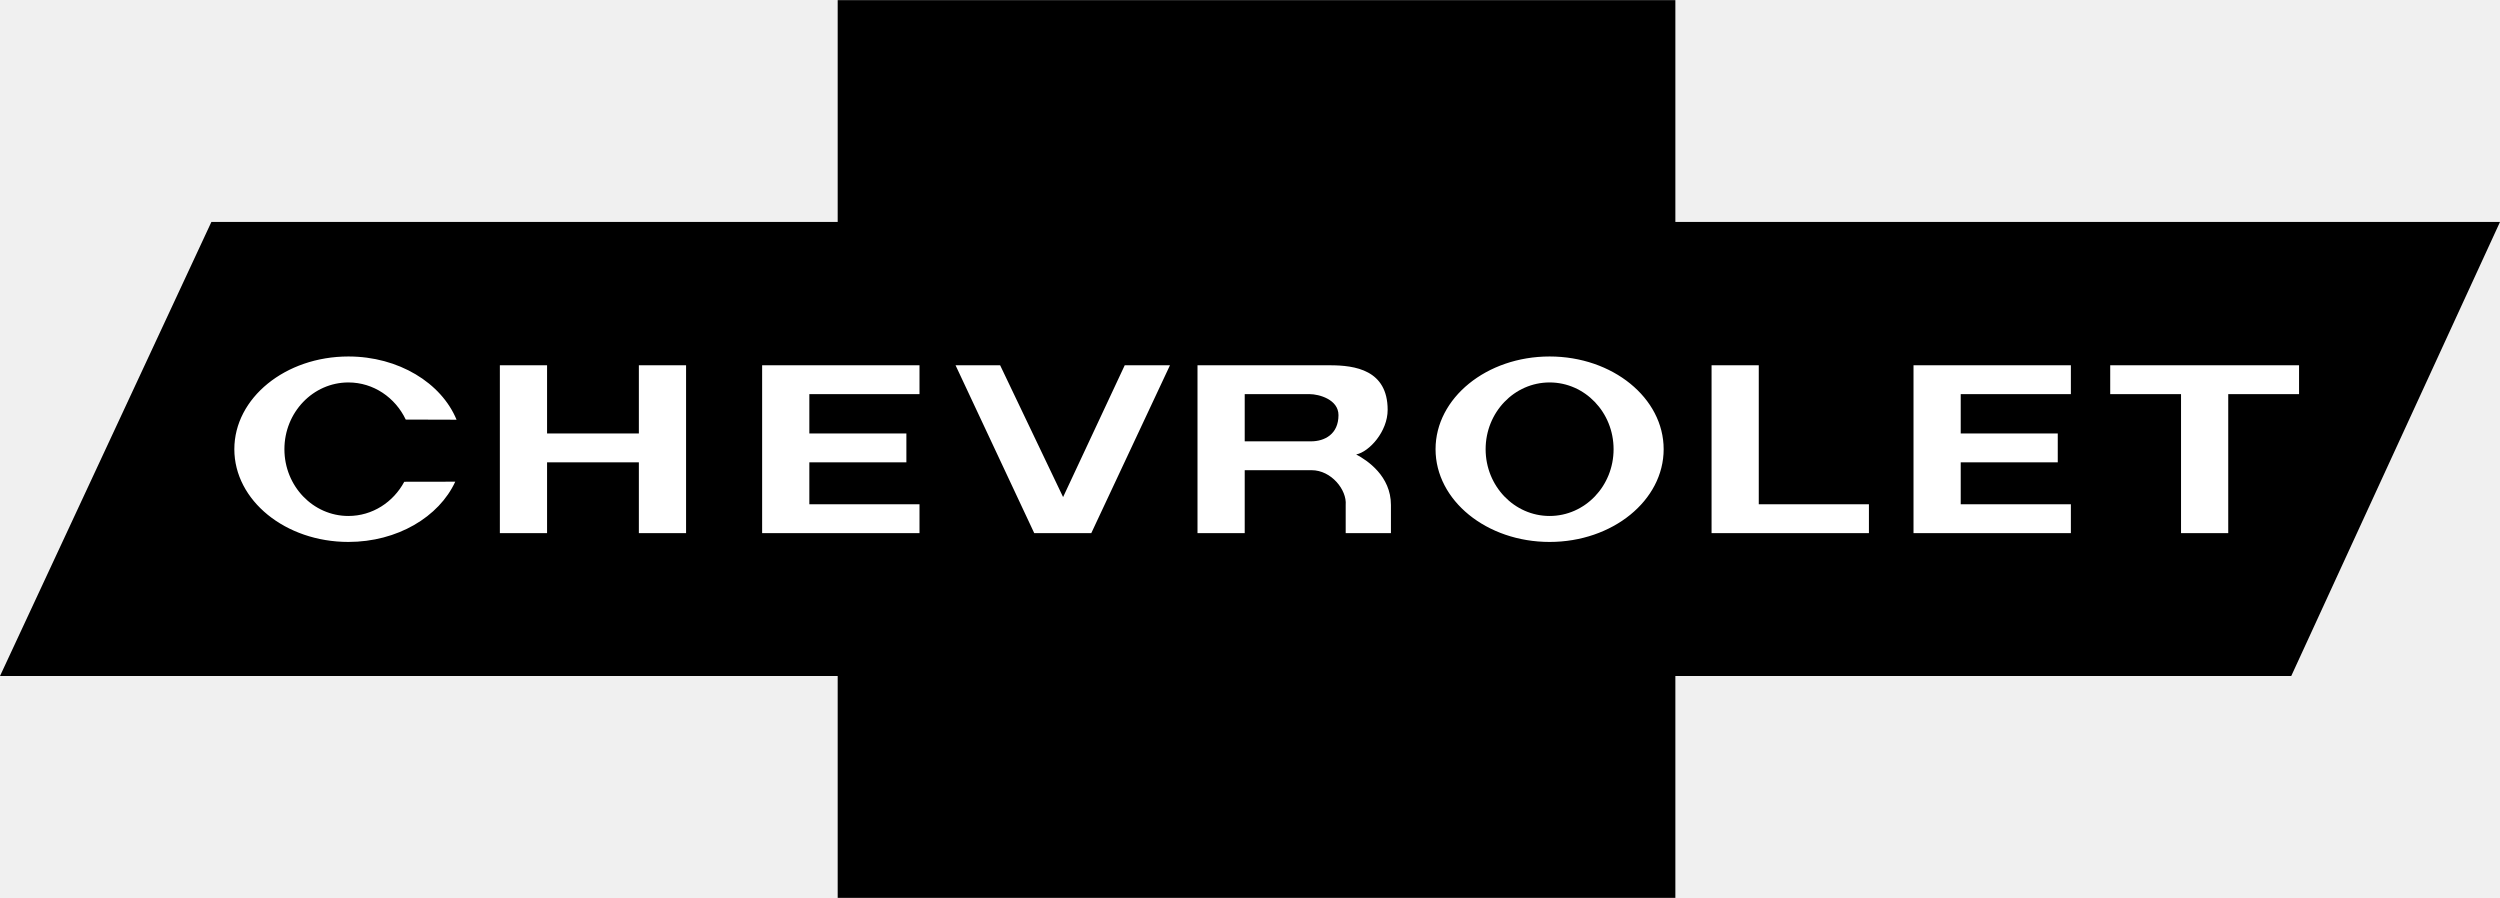
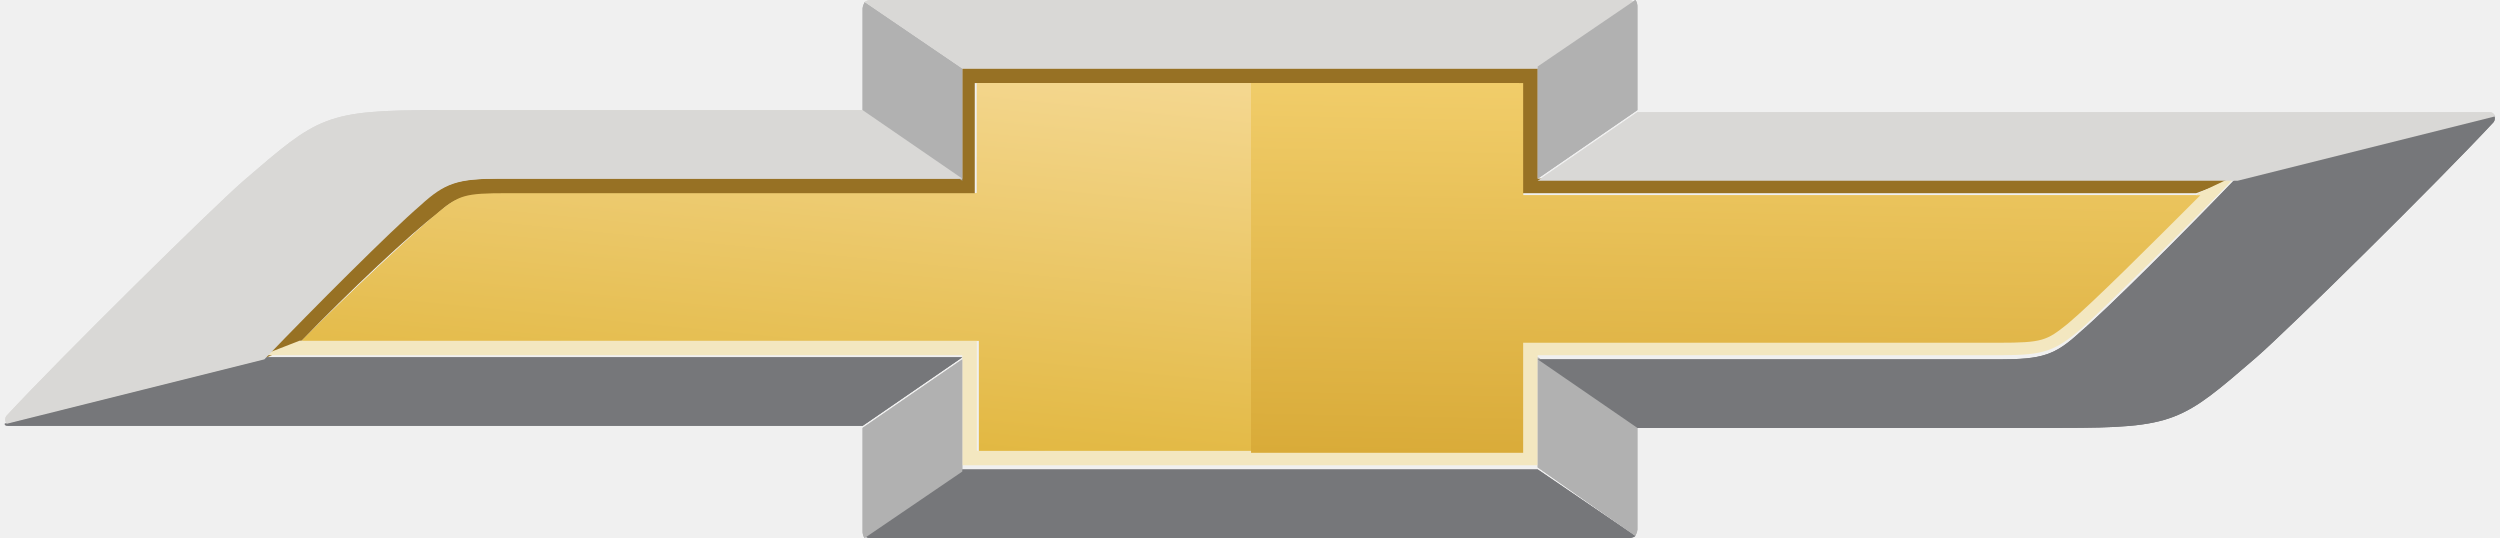
- <svg xmlns="http://www.w3.org/2000/svg" width="2500" height="898" viewBox="0 0 714.903 256.709">
-   <path d="M0 193.277h239.545v63.432H479.09v-63.432h176.114l59.699-129.846H479.09V0H239.545v63.431H60.446L0 193.277z" />
-   <path fill="#fff" d="M489.44 104.415v47.999h45v-8.25h-31.5v-39.749h-13.5zM547.19 104.415v47.999h45v-8.25h-31.5v-12h27.75v-8.249h-27.75v-11.25h31.5v-8.25h-45zM603.44 104.415v8.25h20.25v39.749h13.5v-39.749h20.25v-8.25h-54zM217.94 104.415v47.999h45v-8.25h-31.5v-12h27.75v-8.249h-27.75v-11.25h31.5v-8.25h-45zM142.94 104.415v47.999h13.5v-20.25h26.25v20.25h13.5v-47.999h-13.5v19.5h-26.25v-19.5h-13.5zM273.253 104.415h12.75l18 37.687 17.625-37.687h12.937l-22.5 47.999h-16.312l-22.5-47.999zM115.604 137.725c-3.13 5.836-9.112 9.781-15.977 9.781-10.105 0-18.297-8.547-18.297-19.092 0-10.543 8.191-19.09 18.297-19.09 7.187 0 13.406 4.323 16.398 10.614l14.532.043c-4.333-10.51-16.545-18.083-30.93-18.083-18.014 0-32.616 11.871-32.616 26.515 0 14.645 14.602 26.518 32.616 26.518 13.994 0 25.929-7.166 30.558-17.23l-14.581.024zM355.94 152.414h-13.5v-48h37.875c7.125 0 16.5 1.312 16.5 12.75 0 6.188-5.25 12-9 12.75 3.188 1.688 9.938 6.188 9.938 14.438v8.062h-12.938v-8.062c.375-4.312-4.125-9.938-9.75-9.938H355.94v18zM443.128 154.932c-18.014 0-32.616-11.873-32.616-26.518 0-14.644 14.603-26.517 32.616-26.517 18.012 0 32.614 11.873 32.614 26.517 0 14.645-14.602 26.518-32.614 26.518z" />
-   <path d="M355.94 126.165h18.938c3.938 0 7.875-2.062 7.875-7.5 0-4.5-5.625-6-8.25-6H355.94v13.5zM461.423 128.414c0-10.544-8.191-19.092-18.295-19.092-10.105 0-18.297 8.547-18.297 19.092 0 10.545 8.191 19.092 18.297 19.092 10.103 0 18.295-8.547 18.295-19.092z" />
+ <svg xmlns="http://www.w3.org/2000/svg" viewBox="0.1 0.1 119.9 25.9" width="2500" height="538">
+   <linearGradient id="b" gradientTransform="matrix(1 0 0 -1 0 28)" gradientUnits="userSpaceOnUse" x1="39.89" x2="36.96" y1="35.72" y2="6.016">
+     <stop offset=".34" stop-color="#f4d78f" />
+     <stop offset="1" stop-color="#e1b63d" />
+   </linearGradient>
+   <linearGradient id="c" gradientTransform="matrix(1 0 0 -1 0 28)" gradientUnits="userSpaceOnUse" x1="82.473" x2="82.999" y1=".388" y2="26.953">
+     <stop offset="0" stop-color="#d2a12a" />
+     <stop offset=".88" stop-color="#f1cd6a" />
+     <stop offset="1" stop-color="#f1ce6c" />
+   </linearGradient>
+   <g>
+     <path d="M60.1 21.9V4.1H46.9v5.3H24.3c-2.1 0-2.3.1-3.3.9-1.2 1-4.2 3.8-6.6 6.2H47v5.3h13.1z" fill="url(#b)" />
+     <path d="M60.1 4.1v17.8h13.1v-5.3h22.9c2.1 0 2.3-.1 3.3-.9 1.2-1 4-3.8 6.4-6.2H73.2V4.1z" fill="url(#c)" />
+     <path d="M41.4 20.6l4.8-3.3H12.5L.1 20.5c0 .1.1.1.3.1z" fill="#76777a" />
+     <path d="M41.5.2s-.1.2-.1.3v5l4.8 3.3V3.4z" fill="#b1b1b1" />
+     <path d="M78.3 26s.2 0 .3-.1l-4.7-3.2H46.2l-4.7 3.2c.1.1.2.1.3.1z" fill="#76777a" />
+     <path d="M46.2 8.7l-4.8-3.3H21c-5.5 0-5.8.3-9.4 3.4-1.5 1.3-8.8 8.5-11.4 11.3-.1.1-.1.3 0 .4l12.4-3.1h.1-.1c2.4-2.5 6.1-6.2 7.5-7.4 1.2-1.1 1.8-1.3 3.9-1.3z" fill="#d9d8d6" />
+     <path d="M46.2 17.4l-4.8 3.3v5s0 .2.1.3l4.7-3.2zM78.6 25.9s.1-.2.1-.3v-5l-4.8-3.3v5.3z" fill="#b1b1b1" />
+     <path d="M78.3.1H41.8s-.2 0-.3.1l4.7 3.2h27.7L78.6.2s-.2-.1-.3-.1z" fill="#d9d8d6" />
+     <path d="M73.9 17.4l4.8 3.3h20.4c5.5 0 5.8-.3 9.4-3.4C110 16 117.3 8.8 119.9 6c.1-.1.1-.3 0-.4l-12.4 3.1c-2.4 2.5-6.1 6.2-7.5 7.4-1.2 1.1-1.8 1.3-3.9 1.3H73.9z" fill="#76777a" />
+     <path d="M73.9 8.7l4.8-3.3v-5s0-.2-.1-.3l-4.7 3.2z" fill="#b1b1b1" />
+     <path d="M119.7 5.5h-41l-4.8 3.3h33.7L120 5.7c-.1-.2-.2-.2-.3-.2z" fill="#d9d8d6" />
+     <path d="M14.3 16.6c2.4-2.5 5.4-5.3 6.6-6.2 1-.9 1.3-.9 3.3-.9h22.6V4.1H73v5.3h32.6l1.9-.7H73.9V3.4H46.2v5.3H23.9c-2.1 0-2.6.2-3.9 1.3-1.3 1.2-5.1 4.9-7.5 7.4z" fill="#977124" />
+     <path d="M105.7 9.4c-2.4 2.5-5.2 5.3-6.4 6.2-1 .9-1.3.9-3.3.9H73.1v5.3H46.9v-5.3H14.3l-1.8.7h33.7v5.3h27.7v-5.3h22.3c2.1 0 2.6-.2 3.9-1.3 1.3-1.2 5.1-4.9 7.5-7.4z" fill="#f3e7c0" />
+     <path d="M60.1 21.9V4.1H46.9v5.3H24.3c-2.1 0-2.3.1-3.3.9-1.2 1-4.2 3.8-6.6 6.2H47v5.3h13.1z" fill="url(#b)" />
+     <path d="M60.1 4.1v17.8h13.1v-5.3h22.9c2.1 0 2.3-.1 3.3-.9 1.2-1 4-3.8 6.4-6.2H73.2V4.1z" fill="url(#c)" />
+     <path d="M41.4 20.6l4.8-3.3H12.5L.1 20.5c0 .1.1.1.3.1z" fill="#76777a" />
+     <path d="M41.5.2s-.1.2-.1.3v5l4.8 3.3V3.4z" fill="#b1b1b1" />
+     <path d="M78.3 26s.2 0 .3-.1l-4.7-3.2H46.2l-4.7 3.2c.1.1.2.1.3.1z" fill="#76777a" />
+     <path d="M46.2 8.7l-4.8-3.3H21c-5.5 0-5.8.3-9.4 3.4-1.5 1.3-8.8 8.5-11.4 11.3-.1.1-.1.3 0 .4l12.4-3.1h.1-.1c2.4-2.5 6.1-6.2 7.5-7.4 1.2-1.1 1.8-1.3 3.9-1.3z" fill="#d9d8d6" />
+     <path d="M46.2 17.4l-4.8 3.3v5s0 .2.1.3l4.7-3.2zM78.6 25.9s.1-.2.1-.3v-5l-4.8-3.3v5.3z" fill="#b1b1b1" />
+     <path d="M78.3.1H41.8s-.2 0-.3.1l4.7 3.2h27.7L78.6.2s-.2-.1-.3-.1z" fill="#d9d8d6" />
+     <path d="M73.9 17.4l4.8 3.3h20.4c5.5 0 5.8-.3 9.4-3.4C110 16 117.3 8.8 119.9 6c.1-.1.1-.3 0-.4l-12.4 3.1c-2.4 2.5-6.1 6.2-7.5 7.4-1.2 1.1-1.8 1.3-3.9 1.3H73.9z" fill="#76777a" />
+     <path d="M73.9 8.7l4.8-3.3v-5s0-.2-.1-.3l-4.7 3.2z" fill="#b1b1b1" />
+     <path d="M119.7 5.5h-41l-4.8 3.3h33.7L120 5.7c-.1-.2-.2-.2-.3-.2z" fill="#d9d8d6" />
+   </g>
</svg>
